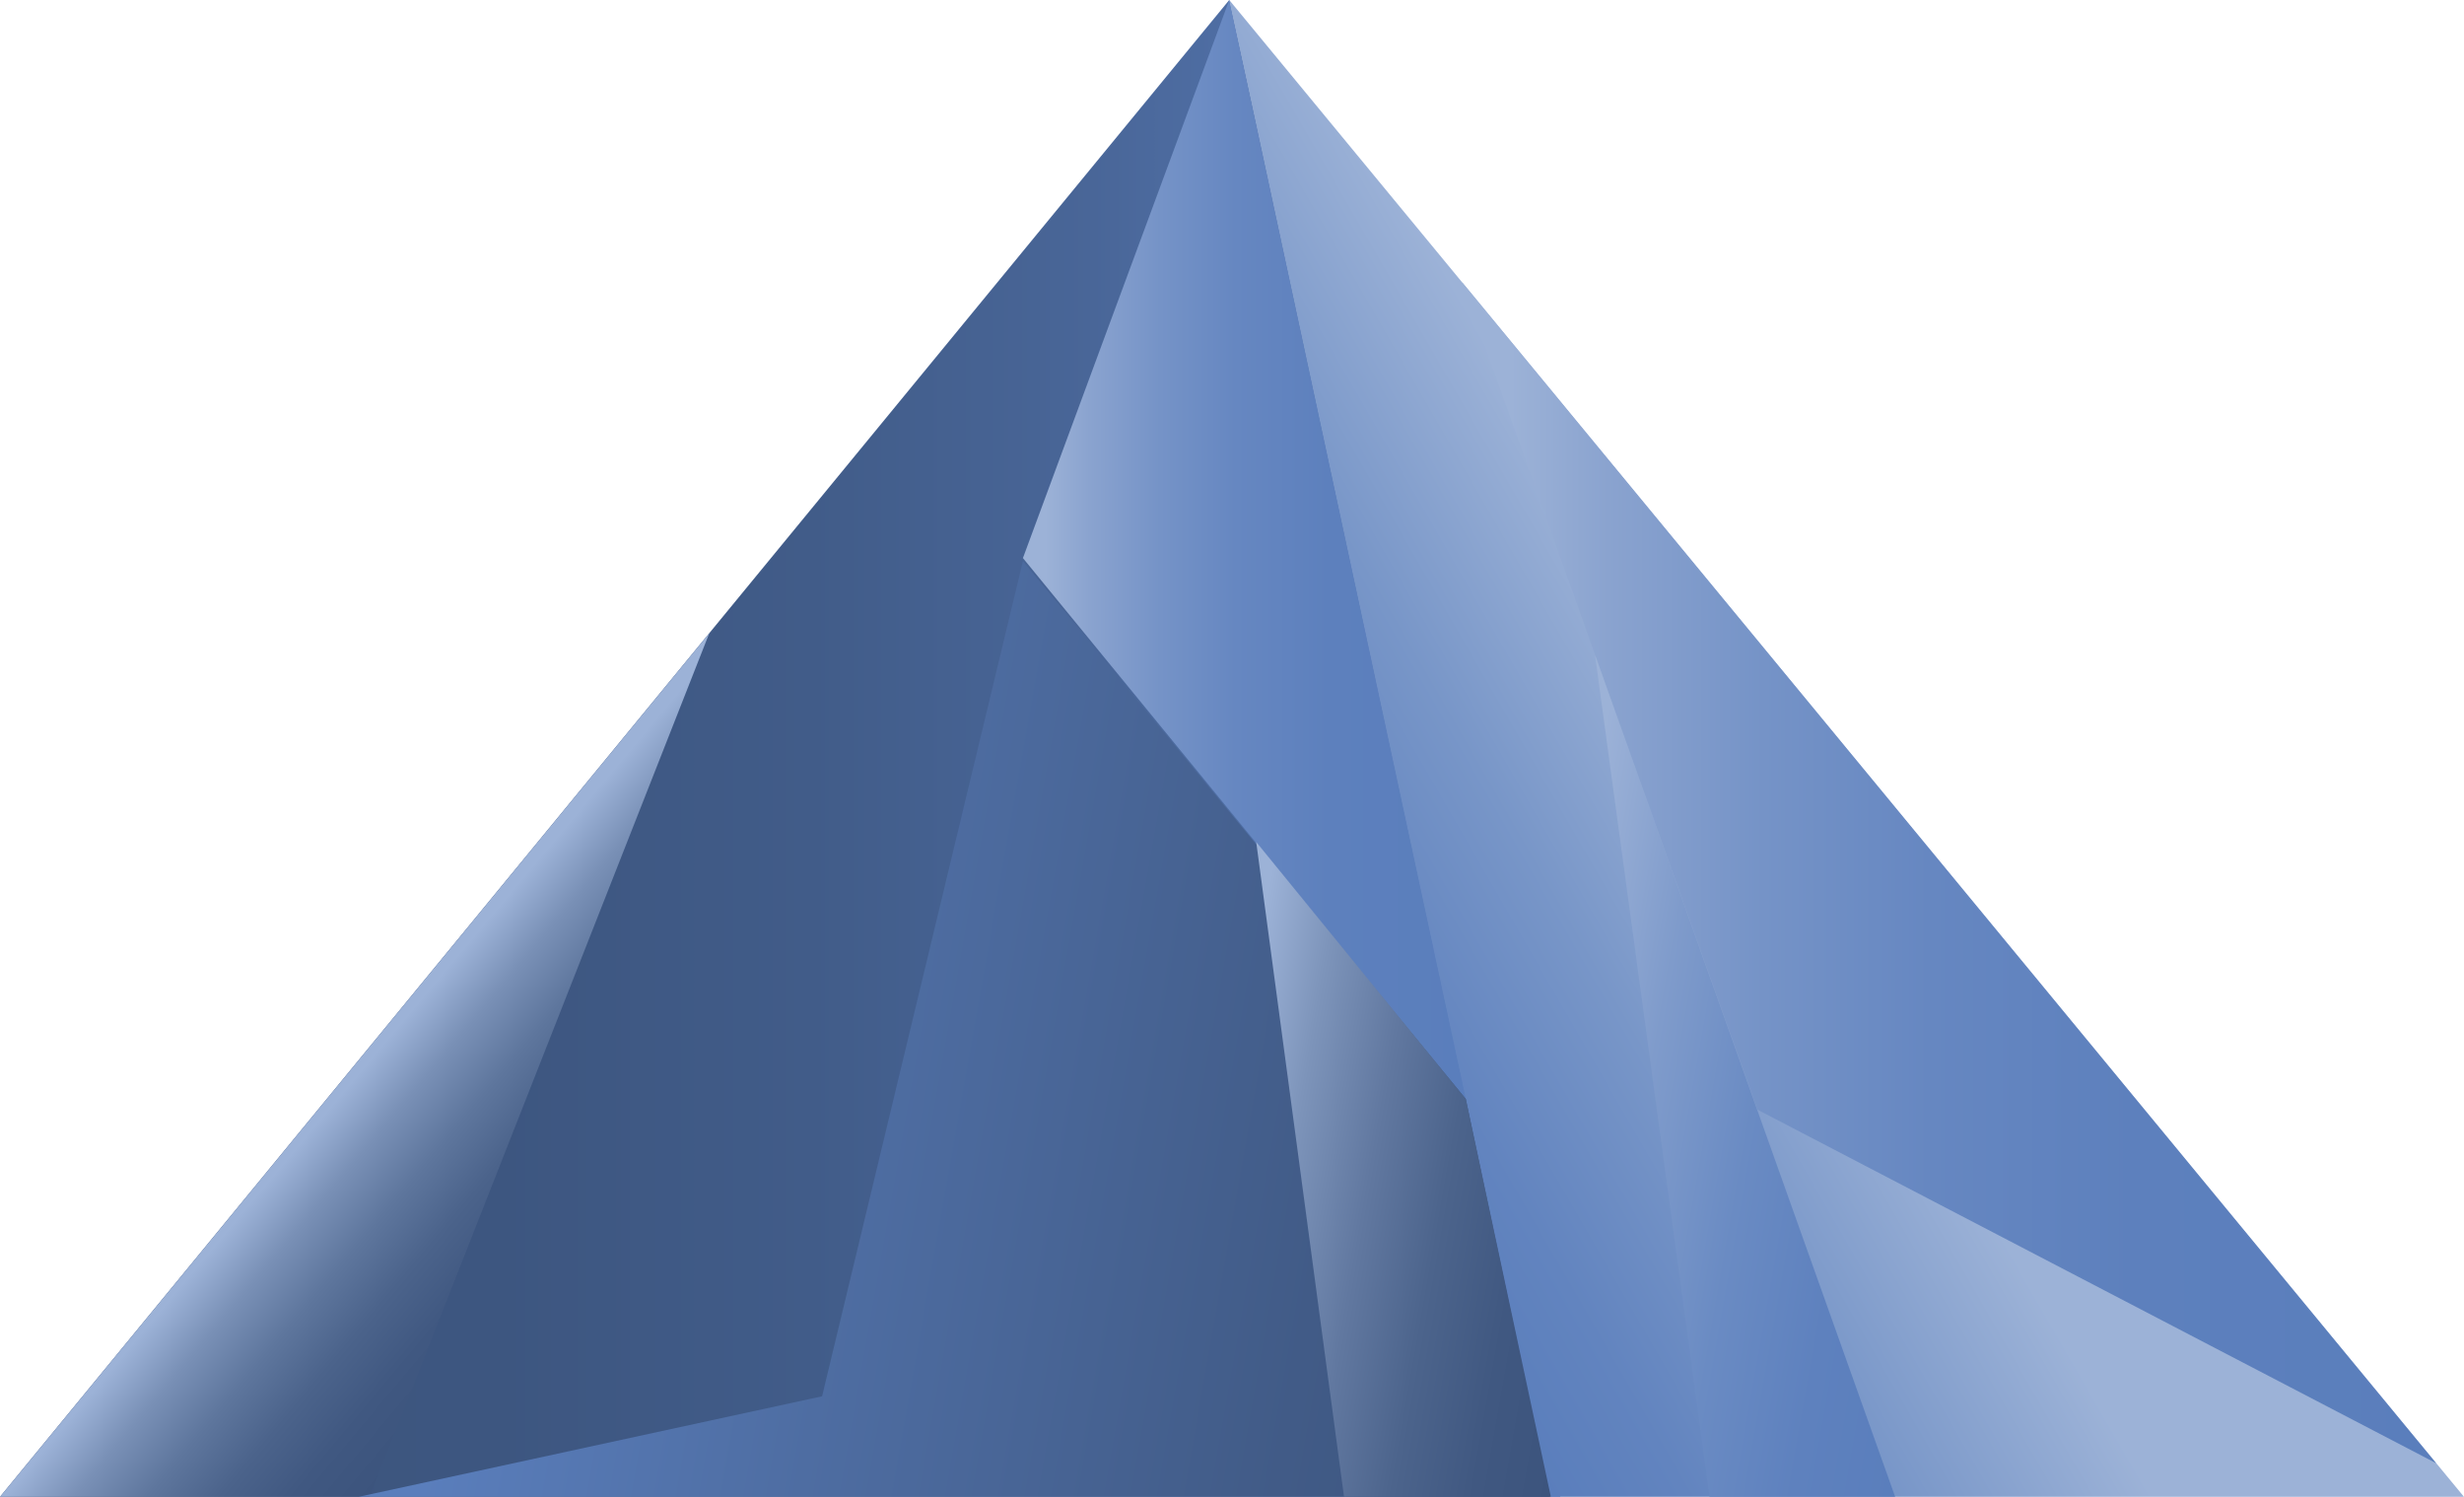
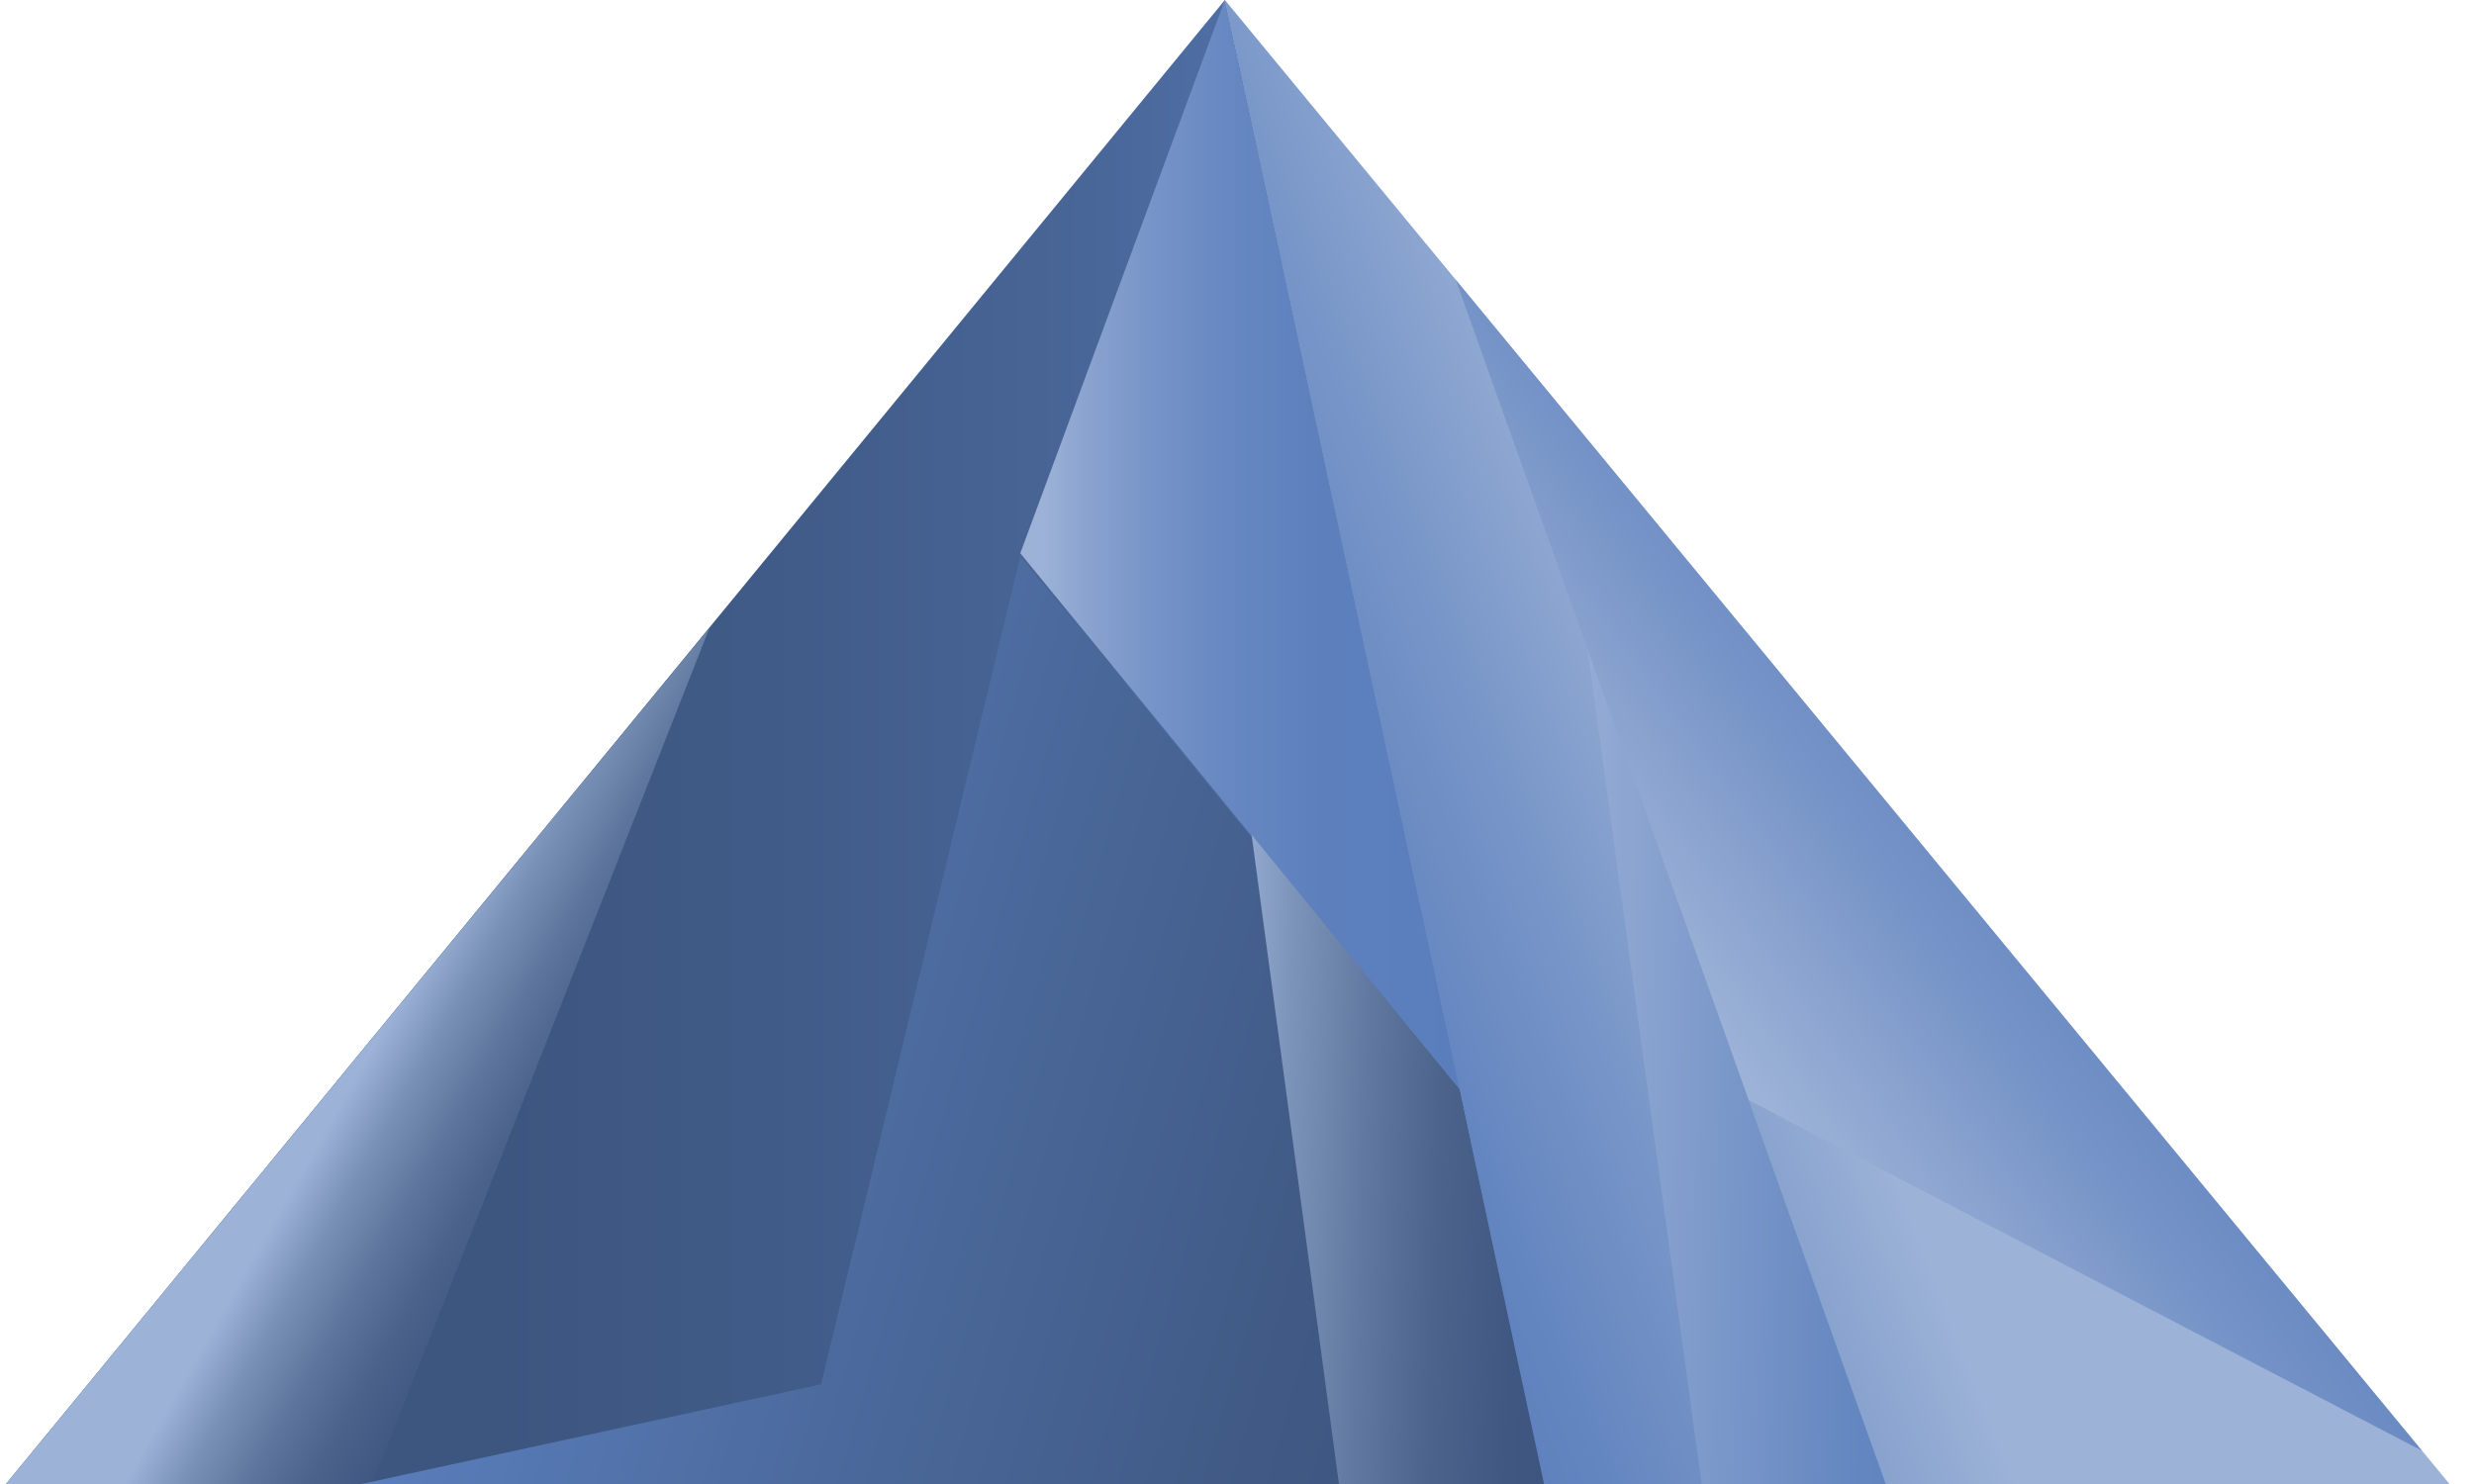
- <svg xmlns="http://www.w3.org/2000/svg" xmlns:xlink="http://www.w3.org/1999/xlink" id="7e6ec14d-7f66-42ee-86eb-e8777f636ec2" data-name="Ebene 1" viewBox="0 0 98.76 60">
+ <svg xmlns="http://www.w3.org/2000/svg" width="100" height="60" viewBox="0 0 100 60">
  <defs>
-     <linearGradient id="aee7ab4d-f99d-4c41-802a-a184fe231ee2" x1="62.54" y1="30" x2="0" y2="30" gradientUnits="userSpaceOnUse">
-       <stop offset="0.05" stop-color="#5a7ebc" />
-       <stop offset="0.14" stop-color="#5374ad" />
-       <stop offset="0.3" stop-color="#496698" />
-       <stop offset="0.48" stop-color="#415c89" />
-       <stop offset="0.68" stop-color="#3d5680" />
-       <stop offset="1" stop-color="#3c547d" />
+     <linearGradient x1="100%" y1="50%" x2="0%" y2="50%" id="a">
+       <stop stop-color="#5A7EBC" offset="5%" />
+       <stop stop-color="#5374AD" offset="14%" />
+       <stop stop-color="#496698" offset="30%" />
+       <stop stop-color="#415C89" offset="48%" />
+       <stop stop-color="#3D5680" offset="68%" />
+       <stop stop-color="#3C547D" offset="100%" />
    </linearGradient>
-     <linearGradient id="ac575929-936e-4a9a-b3a5-902741dd8d49" x1="79.59" y1="26.79" x2="52.14" y2="42.63" gradientUnits="userSpaceOnUse">
-       <stop offset="0.34" stop-color="#9cb2d7" />
-       <stop offset="0.34" stop-color="#9cb2d7" />
-       <stop offset="0.62" stop-color="#7896c8" />
-       <stop offset="0.85" stop-color="#6284bf" />
-       <stop offset="1" stop-color="#5a7ebc" />
+     <linearGradient x1="61.253%" y1="44.65%" x2="5.798%" y2="71.05%" id="b">
+       <stop stop-color="#9CB2D7" offset="34%" />
+       <stop stop-color="#9CB2D7" offset="34%" />
+       <stop stop-color="#7896C8" offset="62%" />
+       <stop stop-color="#6284BF" offset="85%" />
+       <stop stop-color="#5A7EBC" offset="100%" />
    </linearGradient>
-     <linearGradient id="bcae1198-66ec-4117-b637-1aba11478998" x1="14.03" y1="42.54" x2="23.09" y2="50.13" gradientUnits="userSpaceOnUse">
-       <stop offset="0.05" stop-color="#9cb2d7" />
-       <stop offset="0.05" stop-color="#9cb2d7" />
-       <stop offset="0.23" stop-color="#7990b6" />
-       <stop offset="0.42" stop-color="#5e769d" />
-       <stop offset="0.61" stop-color="#4b638b" />
-       <stop offset="0.8" stop-color="#405881" />
-       <stop offset="1" stop-color="#3c547d" />
+     <linearGradient x1="49.367%" y1="49.567%" x2="81.188%" y2="71.49%" id="c">
+       <stop stop-color="#9CB2D7" offset="5%" />
+       <stop stop-color="#9CB2D7" offset="5%" />
+       <stop stop-color="#7990B6" offset="23%" />
+       <stop stop-color="#5E769D" offset="42%" />
+       <stop stop-color="#4B638B" offset="61%" />
+       <stop stop-color="#405881" offset="80%" />
+       <stop stop-color="#3C547D" offset="100%" />
    </linearGradient>
-     <linearGradient id="384c4656-4e7e-43c3-862f-2ce19f139b8a" x1="41" y1="22.02" x2="58.75" y2="22.02" gradientUnits="userSpaceOnUse">
-       <stop offset="0.05" stop-color="#9cb2d7" />
-       <stop offset="0.15" stop-color="#8aa3cf" />
-       <stop offset="0.31" stop-color="#7593c7" />
-       <stop offset="0.48" stop-color="#6687c1" />
-       <stop offset="0.69" stop-color="#5d80bd" />
-       <stop offset="1" stop-color="#5a7ebc" />
+     <linearGradient x1="0%" y1="49.989%" y2="49.989%" id="d">
+       <stop stop-color="#9CB2D7" offset="5%" />
+       <stop stop-color="#8AA3CF" offset="15%" />
+       <stop stop-color="#7593C7" offset="31%" />
+       <stop stop-color="#6687C1" offset="48%" />
+       <stop stop-color="#5D80BD" offset="69%" />
+       <stop stop-color="#5A7EBC" offset="100%" />
    </linearGradient>
-     <linearGradient id="81b4a513-1894-4fdc-83b1-700774f7f099" x1="58.6" y1="34.98" x2="97.64" y2="34.98" xlink:href="#384c4656-4e7e-43c3-862f-2ce19f139b8a" />
-     <linearGradient id="3bd6035d-42c2-445a-9571-812c5e56986d" x1="17.98" y1="39.53" x2="64.28" y2="47.7" gradientUnits="userSpaceOnUse">
-       <stop offset="0.05" stop-color="#5a7ebc" />
-       <stop offset="0.37" stop-color="#4e6da2" />
-       <stop offset="0.77" stop-color="#415b87" />
-       <stop offset="1" stop-color="#3c547d" />
+     <linearGradient x1="27.159%" y1="64.34%" x2="80.718%" y2="16.634%" id="e">
+       <stop stop-color="#9CB2D7" offset="0%" />
+       <stop stop-color="#8AA3CF" offset="15%" />
+       <stop stop-color="#7593C7" offset="31%" />
+       <stop stop-color="#6687C1" offset="48%" />
+       <stop stop-color="#5D80BD" offset="69%" />
+       <stop stop-color="#5A7EBC" offset="100%" />
    </linearGradient>
-     <linearGradient id="fbda4975-8b36-4a20-9841-c2403569fdaa" x1="48.16" y1="46.18" x2="64.11" y2="48.99" gradientUnits="userSpaceOnUse">
-       <stop offset="0.05" stop-color="#9cb2d7" />
-       <stop offset="0.22" stop-color="#7d94ba" />
-       <stop offset="0.42" stop-color="#6178a0" />
-       <stop offset="0.61" stop-color="#4c648c" />
-       <stop offset="0.81" stop-color="#405881" />
-       <stop offset="1" stop-color="#3c547d" />
+     <linearGradient x1="7.56%" y1="45.428%" x2="104.545%" y2="67.209%" id="f">
+       <stop stop-color="#5A7EBC" offset="5%" />
+       <stop stop-color="#4B699C" offset="43%" />
+       <stop stop-color="#405A85" offset="78%" />
+       <stop stop-color="#3C547D" offset="100%" />
    </linearGradient>
-     <linearGradient id="bea89a3e-1dc6-49e5-8fc4-557a3e4fe74b" x1="61.11" y1="42.22" x2="78.56" y2="45.3" gradientUnits="userSpaceOnUse">
-       <stop offset="0.05" stop-color="#9cb2d7" />
-       <stop offset="0.06" stop-color="#9bb1d7" />
-       <stop offset="0.29" stop-color="#7f9bcb" />
-       <stop offset="0.53" stop-color="#6a8bc3" />
-       <stop offset="0.77" stop-color="#5e81be" />
-       <stop offset="1" stop-color="#5a7ebc" />
+     <linearGradient x1="-18.528%" y1="47.352%" x2="116.413%" y2="58.057%" id="g">
+       <stop stop-color="#9CB2D7" offset="5%" />
+       <stop stop-color="#7D94BA" offset="22%" />
+       <stop stop-color="#6178A0" offset="42%" />
+       <stop stop-color="#4C648C" offset="61%" />
+       <stop stop-color="#405881" offset="81%" />
+       <stop stop-color="#3C547D" offset="100%" />
+     </linearGradient>
+     <linearGradient x1="-23.32%" y1="47.319%" x2="121.577%" y2="56.444%" id="h">
+       <stop stop-color="#9CB2D7" offset="5%" />
+       <stop stop-color="#91A9D3" offset="18%" />
+       <stop stop-color="#698AC2" offset="72%" />
+       <stop stop-color="#5A7EBC" offset="100%" />
    </linearGradient>
  </defs>
-   <polyline points="62.54 60 49.27 0 0 60 62.54 60" fill="url(#aee7ab4d-f99d-4c41-802a-a184fe231ee2)" />
-   <polygon points="98.76 60 49.27 0 62.16 60 98.76 60" fill="url(#ac575929-936e-4a9a-b3a5-902741dd8d49)" />
-   <polygon points="14.81 60 0 60 28.43 25.38 14.81 60" fill="url(#bcae1198-66ec-4117-b637-1aba11478998)" />
-   <polyline points="49.27 0 41 22.37 58.75 44.05" fill="url(#384c4656-4e7e-43c3-862f-2ce19f139b8a)" />
-   <polyline points="58.6 11.31 70.44 44.48 97.64 58.65" fill="url(#81b4a513-1894-4fdc-83b1-700774f7f099)" />
-   <polygon points="62.12 60 14.37 60 32.95 55.97 41 22.49 58.75 44.05 62.12 60" fill="url(#3bd6035d-42c2-445a-9571-812c5e56986d)" />
-   <polygon points="50.35 33.75 53.87 60 62.16 60 58.75 44.05 50.35 33.75" fill="url(#fbda4975-8b36-4a20-9841-c2403569fdaa)" />
-   <polygon points="68.52 60 75.96 60 63.93 26.25 68.52 60" fill="url(#bea89a3e-1dc6-49e5-8fc4-557a3e4fe74b)" />
+   <g fill="none" fill-rule="evenodd">
+     <path fill="url(#a)" d="M62.78 60L49.51 0 .24 60h62.54" />
+     <path fill="url(#b)" d="M99.01 60L49.51 0l12.9 60z" />
+     <path fill="url(#c)" d="M15.05 60H.24l28.44-34.62z" />
+     <path fill="url(#d)" d="M49.51 0l-8.27 22.37 17.75 21.68" />
+     <path fill="url(#e)" d="M58.84 11.31l11.84 33.17 27.21 14.17" />
+     <path fill="url(#f)" d="M62.36 60H14.61l18.58-4.03 8.05-33.48 17.75 21.56z" />
+     <path fill="url(#g)" d="M50.59 33.75L54.12 60h8.29l-3.42-15.95z" />
+     <path fill="url(#h)" d="M68.78 60h7.44L64.17 26.25z" />
+   </g>
</svg>
